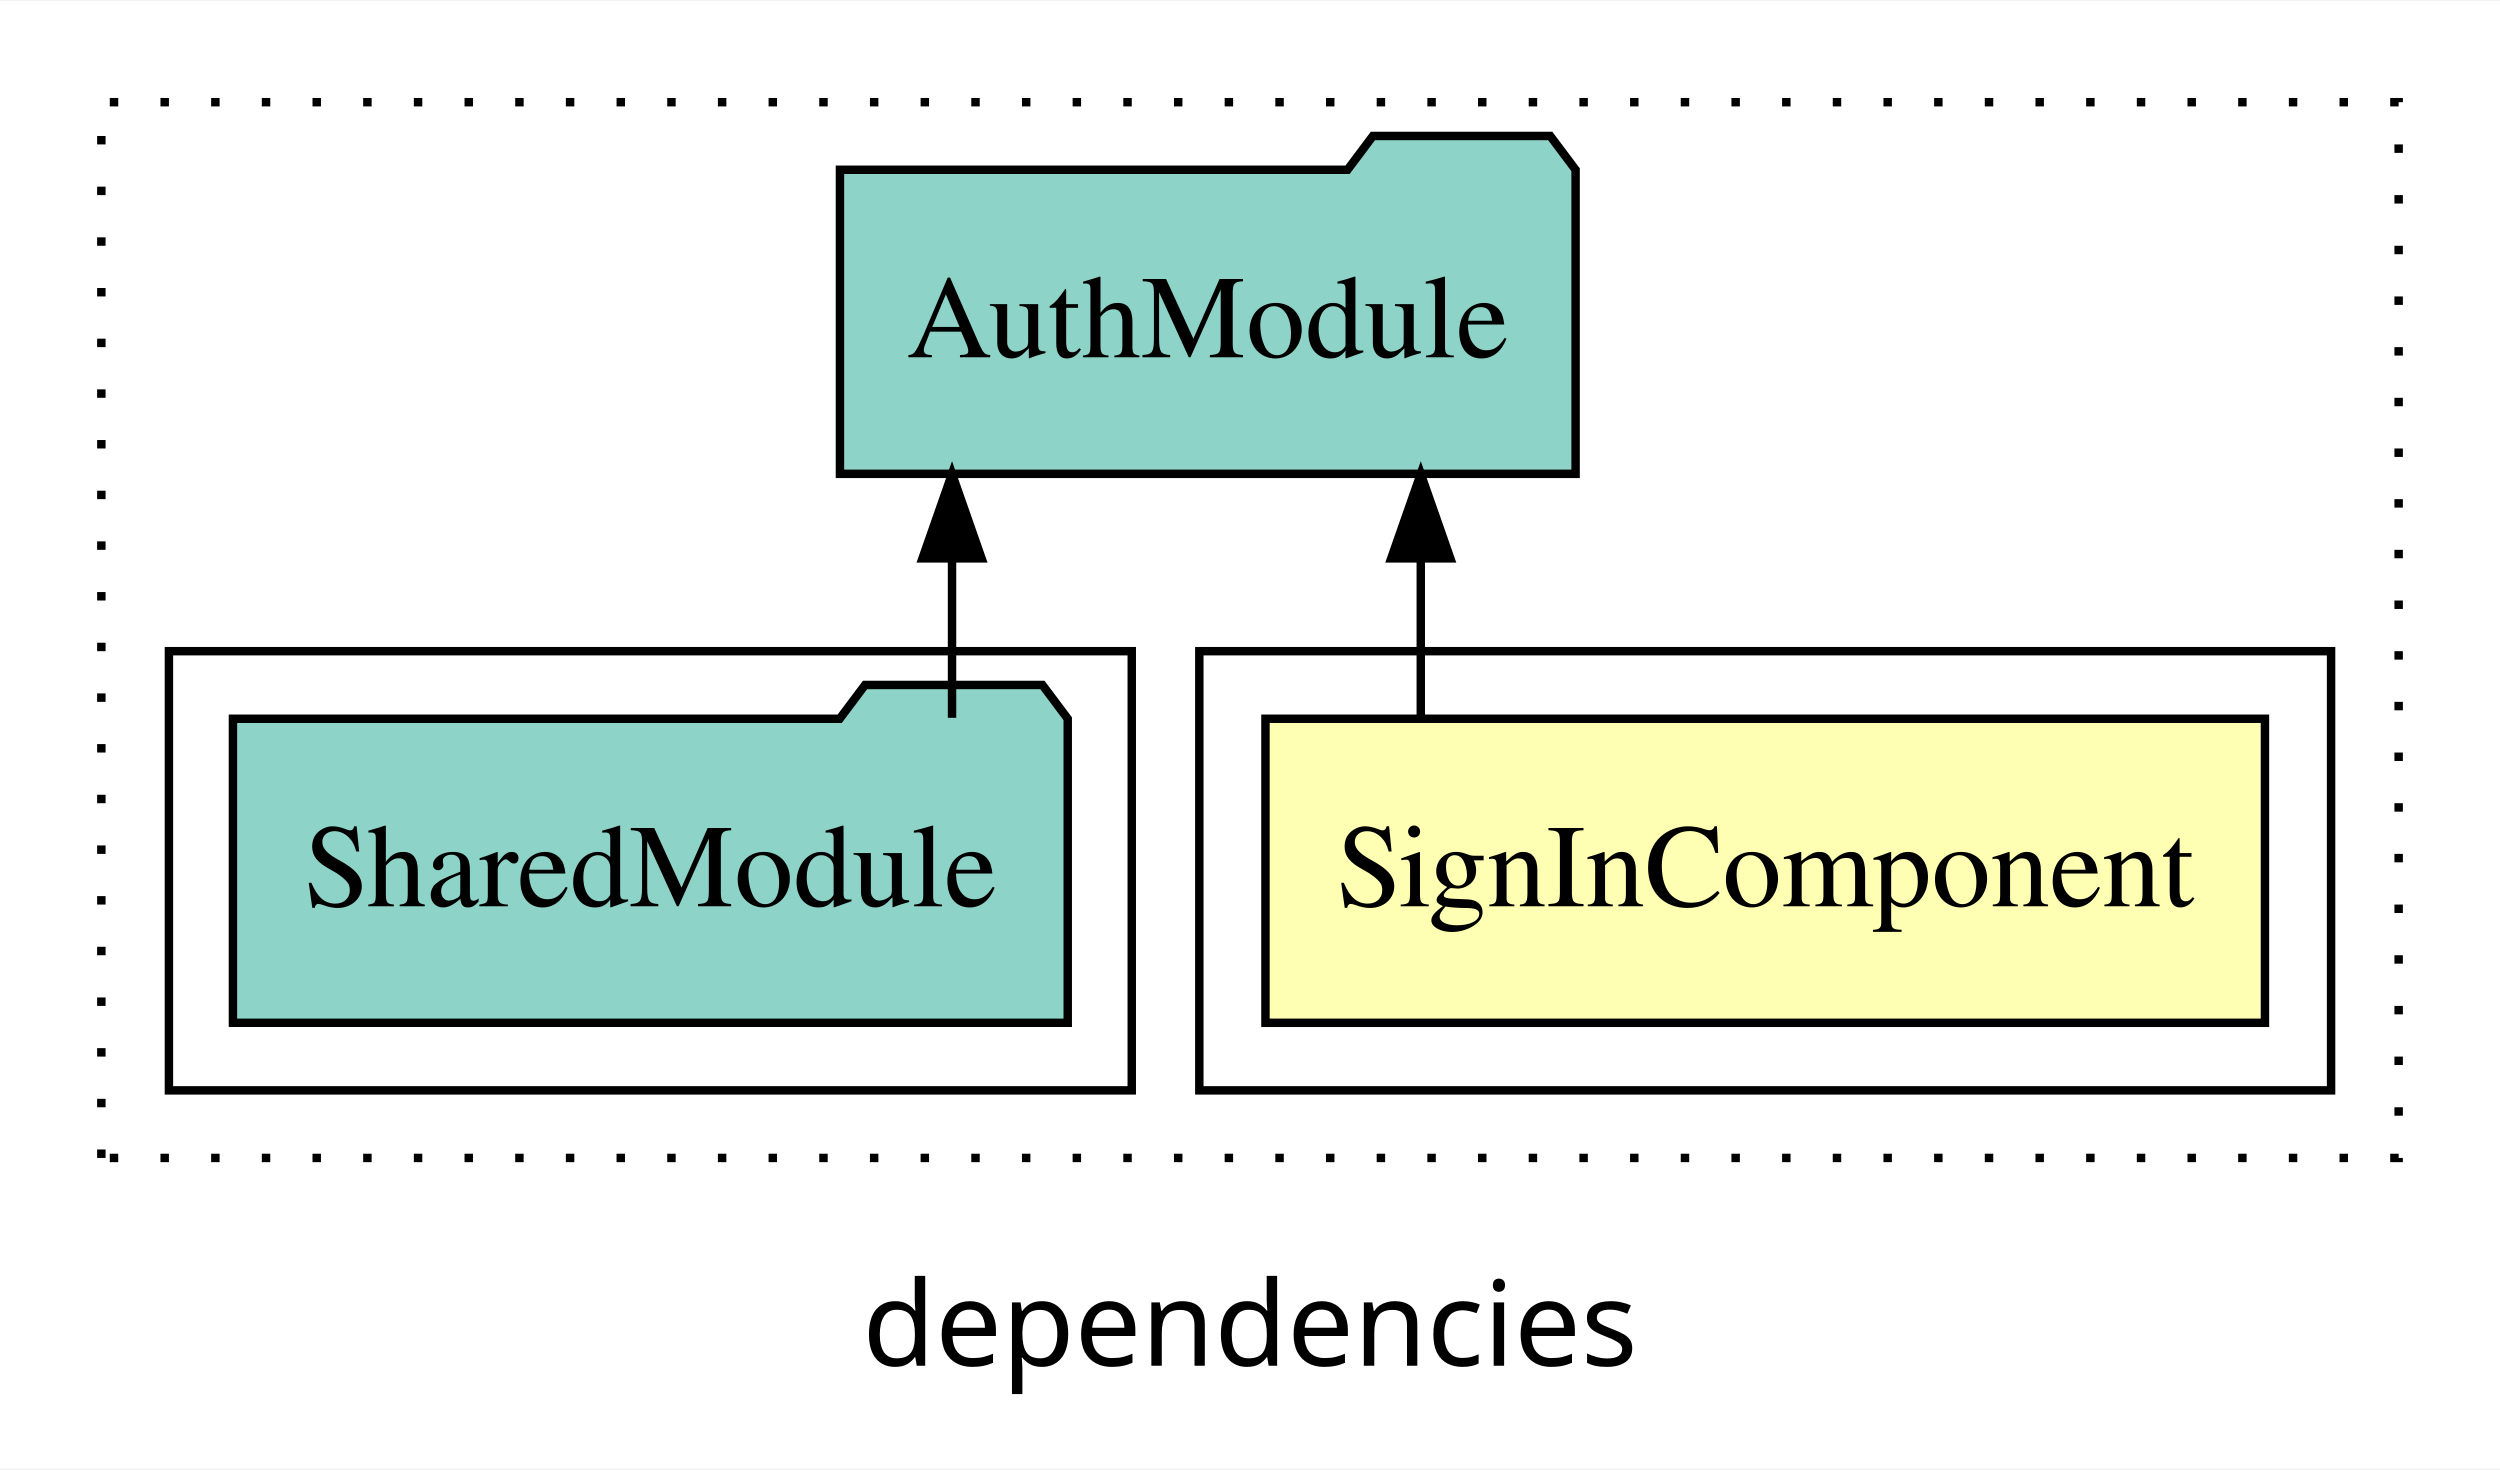
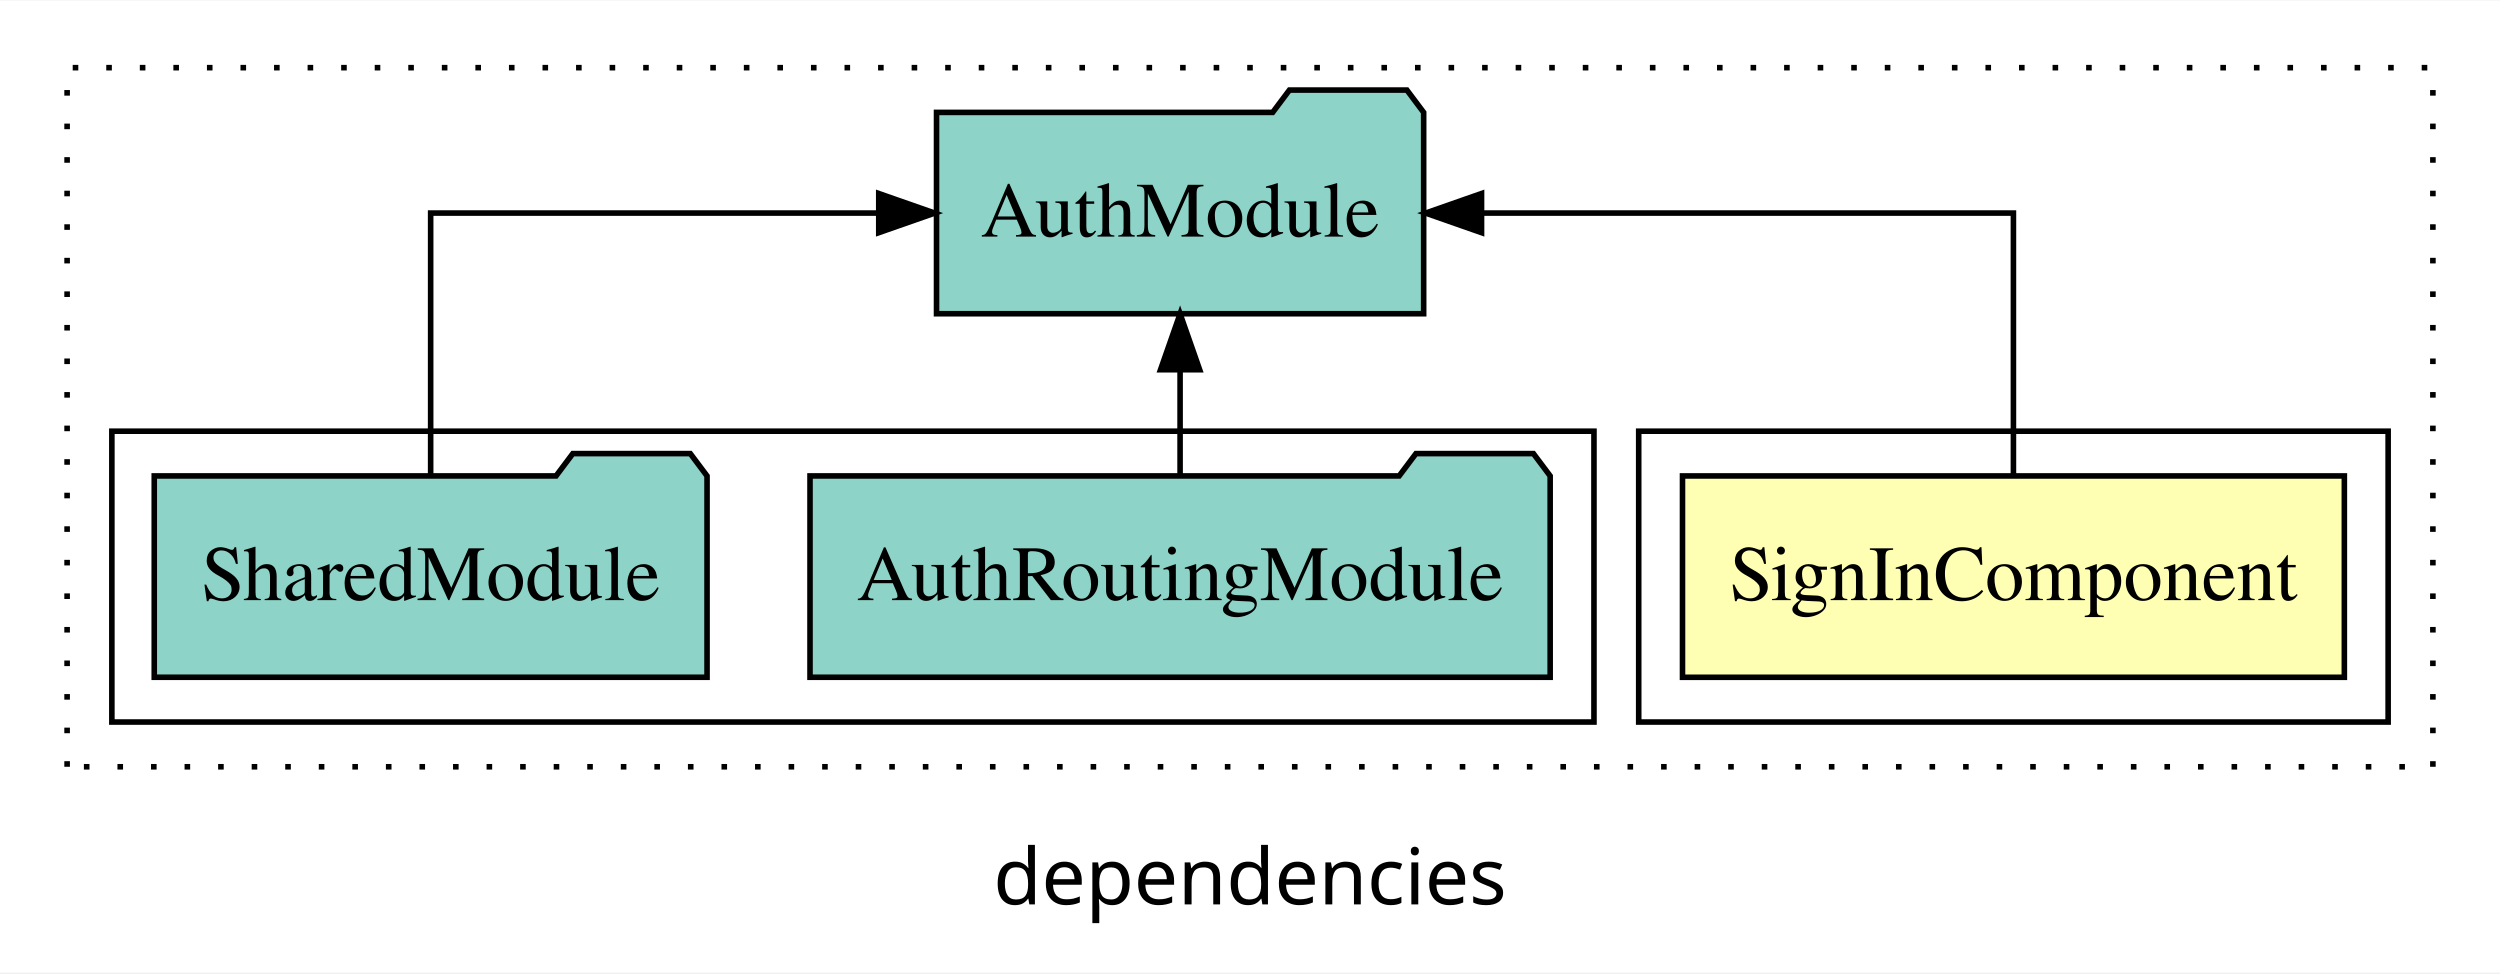
- <svg xmlns="http://www.w3.org/2000/svg" width="296pt" height="174pt" viewBox="0.00 0.00 296.00 173.80">
+ <svg xmlns="http://www.w3.org/2000/svg" width="447pt" height="174pt" viewBox="0.00 0.00 447.00 173.80">
  <g id="graph0" class="graph" transform="scale(1 1) rotate(0) translate(4 169.8)">
-     <polygon fill="white" stroke="transparent" points="-4,4 -4,-169.8 292,-169.8 292,4 -4,4" />
-     <text text-anchor="middle" x="144" y="-8.2" font-family="sans-serif" font-size="14.00">dependencies</text>
+     <polygon fill="white" stroke="transparent" points="-4,4 -4,-169.8 443,-169.8 443,4 -4,4" />
+     <text text-anchor="middle" x="219.5" y="-8.2" font-family="sans-serif" font-size="14.00">dependencies</text>
    <g id="clust1" class="cluster">
-       <polygon fill="none" stroke="black" stroke-dasharray="1,5" points="8,-32.8 8,-157.8 280,-157.8 280,-32.8 8,-32.8" />
+       <polygon fill="none" stroke="black" stroke-dasharray="1,5" points="8,-32.8 8,-157.8 431,-157.8 431,-32.8 8,-32.8" />
    </g>
    <g id="clust2" class="cluster">
-       <polygon fill="none" stroke="black" points="138,-40.8 138,-92.8 272,-92.8 272,-40.8 138,-40.8" />
+       <polygon fill="none" stroke="black" points="289,-40.8 289,-92.8 423,-92.8 423,-40.8 289,-40.8" />
    </g>
    <g id="clust4" class="cluster">
-       <polygon fill="none" stroke="black" points="16,-40.8 16,-92.8 130,-92.8 130,-40.8 16,-40.8" />
+       <polygon fill="none" stroke="black" points="16,-40.8 16,-92.8 281,-92.8 281,-40.8 16,-40.8" />
    </g>
    <g id="node1" class="node">
-       <polygon fill="#ffffb3" stroke="black" points="264.17,-84.8 145.83,-84.8 145.83,-48.8 264.17,-48.8 264.17,-84.8" />
-       <text text-anchor="middle" x="205" y="-62.6" font-family="Times,serif" font-size="14.00">SignInComponent</text>
+       <polygon fill="#ffffb3" stroke="black" points="415.17,-84.8 296.83,-84.8 296.83,-48.8 415.17,-48.8 415.17,-84.8" />
+       <text text-anchor="middle" x="356" y="-62.6" font-family="Times,serif" font-size="14.00">SignInComponent</text>
    </g>
    <g id="node2" class="node">
-       <polygon fill="#8dd3c7" stroke="black" points="182.55,-149.8 179.55,-153.8 158.55,-153.8 155.55,-149.8 95.45,-149.8 95.45,-113.8 182.55,-113.8 182.55,-149.8" />
-       <text text-anchor="middle" x="139" y="-127.6" font-family="Times,serif" font-size="14.00">AuthModule</text>
+       <polygon fill="#8dd3c7" stroke="black" points="250.55,-149.8 247.55,-153.8 226.55,-153.8 223.55,-149.8 163.45,-149.8 163.45,-113.8 250.55,-113.8 250.55,-149.8" />
+       <text text-anchor="middle" x="207" y="-127.6" font-family="Times,serif" font-size="14.00">AuthModule</text>
    </g>
    <g id="edge1" class="edge">
-       <path fill="none" stroke="black" d="M164.22,-84.91C164.22,-84.91 164.22,-103.79 164.22,-103.79" />
-       <polygon fill="black" stroke="black" points="160.72,-103.79 164.22,-113.79 167.72,-103.79 160.72,-103.79" />
+       <path fill="none" stroke="black" d="M356,-84.91C356,-104.14 356,-131.8 356,-131.8 356,-131.8 260.9,-131.8 260.9,-131.8" />
+       <polygon fill="black" stroke="black" points="260.9,-128.3 250.9,-131.8 260.9,-135.3 260.9,-128.3" />
    </g>
    <g id="node3" class="node">
+       <polygon fill="#8dd3c7" stroke="black" points="273.17,-84.8 270.17,-88.8 249.17,-88.8 246.17,-84.8 140.83,-84.8 140.83,-48.8 273.17,-48.8 273.17,-84.8" />
+       <text text-anchor="middle" x="207" y="-62.6" font-family="Times,serif" font-size="14.00">AuthRoutingModule</text>
+     </g>
+     <g id="edge2" class="edge">
+       <path fill="none" stroke="black" d="M207,-84.91C207,-84.91 207,-103.79 207,-103.79" />
+       <polygon fill="black" stroke="black" points="203.5,-103.79 207,-113.79 210.5,-103.79 203.5,-103.79" />
+     </g>
+     <g id="node4" class="node">
      <polygon fill="#8dd3c7" stroke="black" points="122.42,-84.8 119.42,-88.8 98.42,-88.8 95.42,-84.8 23.58,-84.8 23.58,-48.8 122.42,-48.8 122.42,-84.8" />
      <text text-anchor="middle" x="73" y="-62.6" font-family="Times,serif" font-size="14.00">SharedModule</text>
    </g>
-     <g id="edge2" class="edge">
-       <path fill="none" stroke="black" d="M108.72,-84.91C108.72,-84.91 108.72,-103.79 108.72,-103.79" />
-       <polygon fill="black" stroke="black" points="105.22,-103.79 108.72,-113.79 112.22,-103.79 105.22,-103.79" />
+     <g id="edge3" class="edge">
+       <path fill="none" stroke="black" d="M73,-84.91C73,-104.14 73,-131.8 73,-131.8 73,-131.8 153.12,-131.8 153.12,-131.8" />
+       <polygon fill="black" stroke="black" points="153.12,-135.3 163.12,-131.8 153.12,-128.3 153.12,-135.3" />
    </g>
  </g>
</svg>
